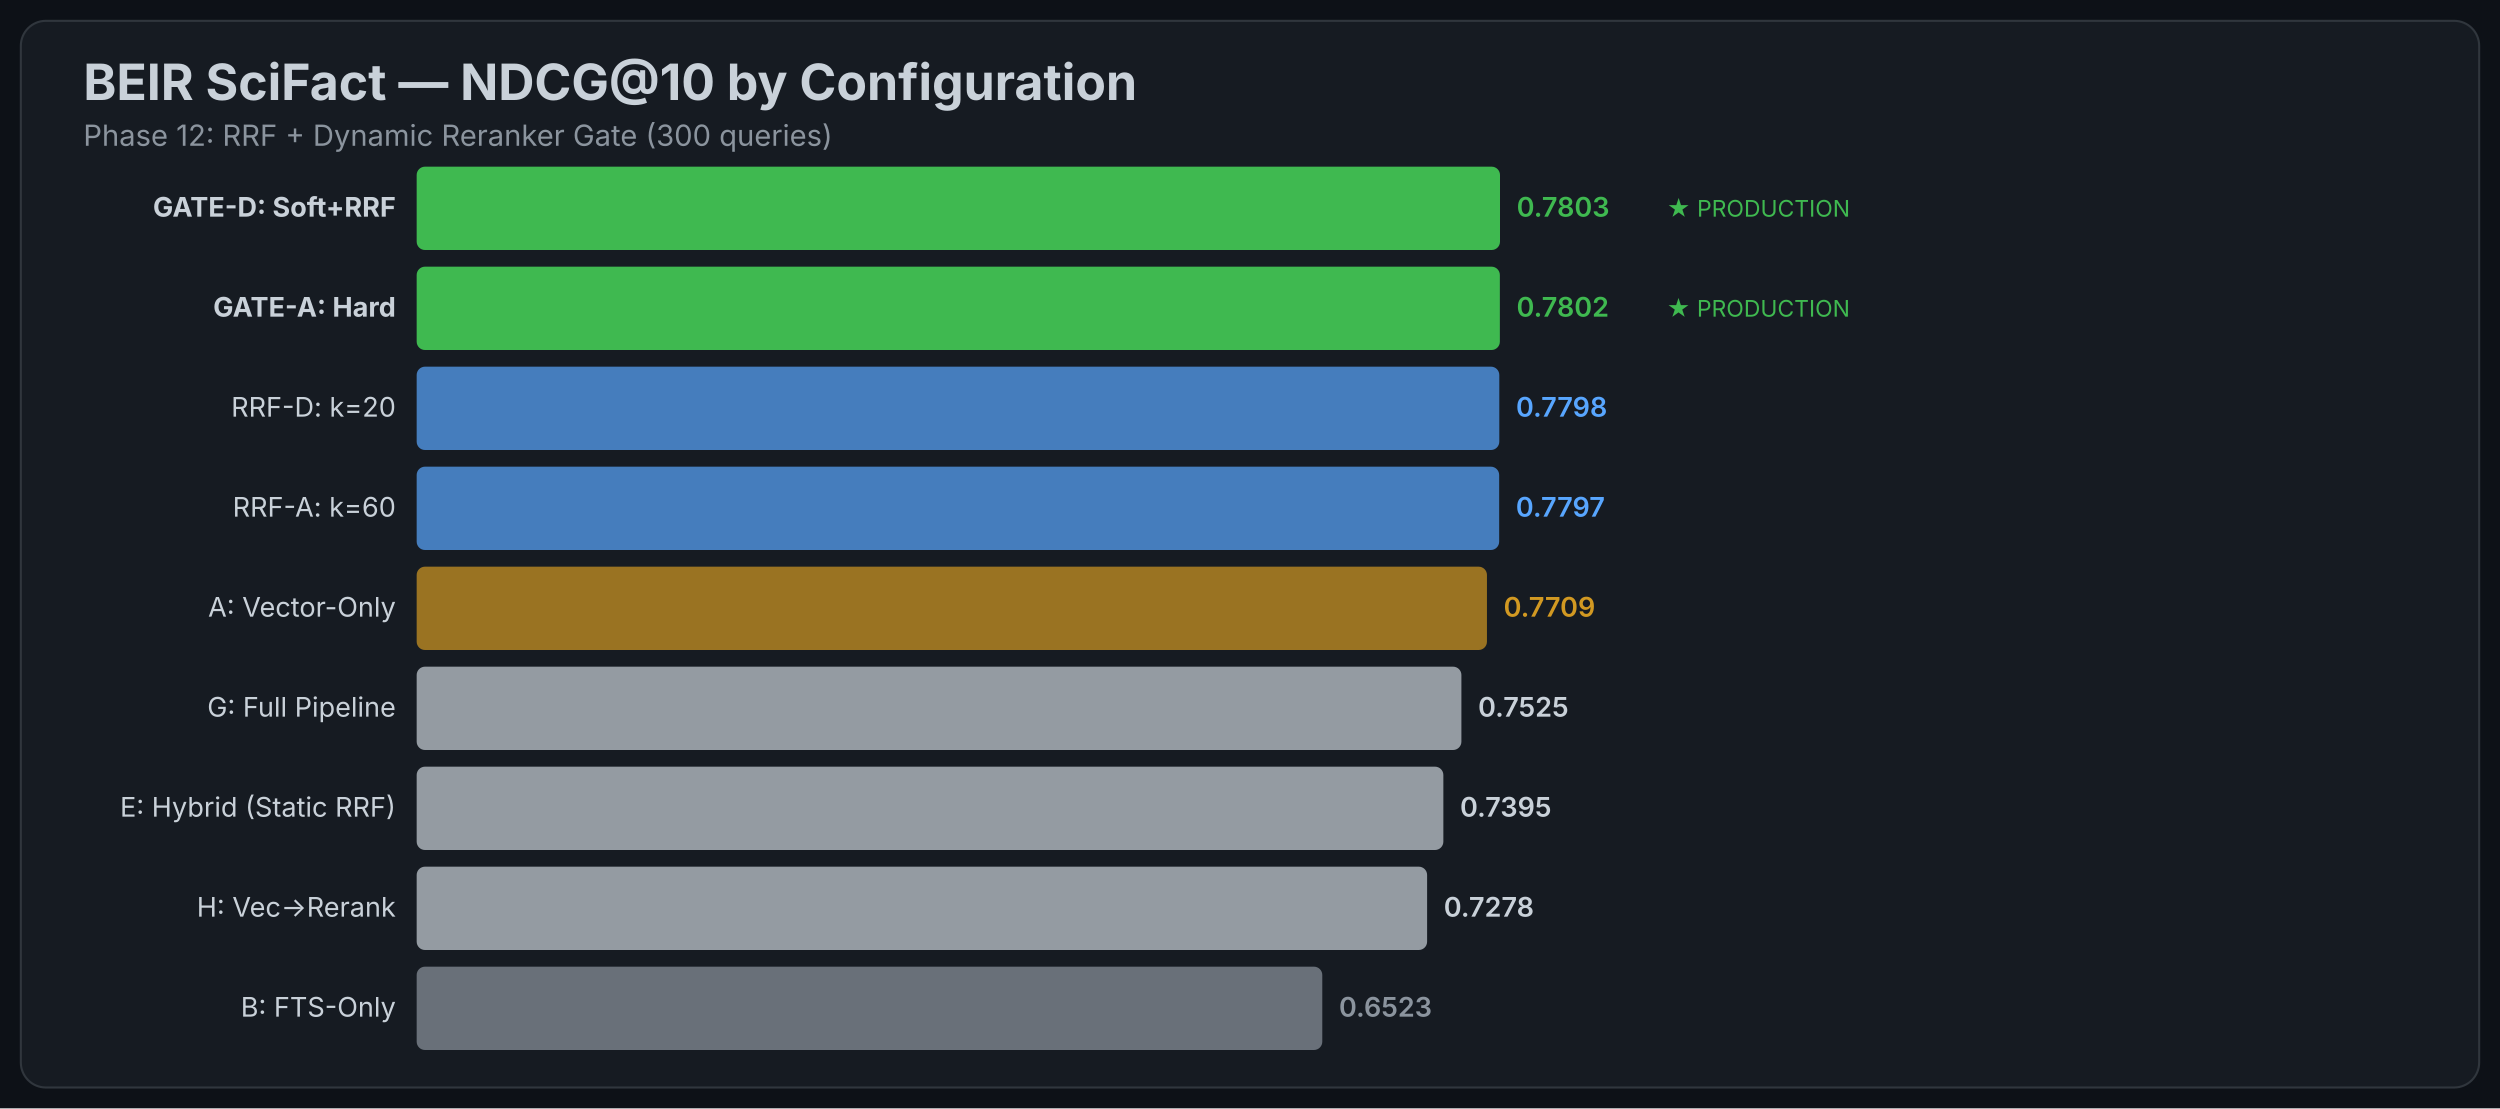
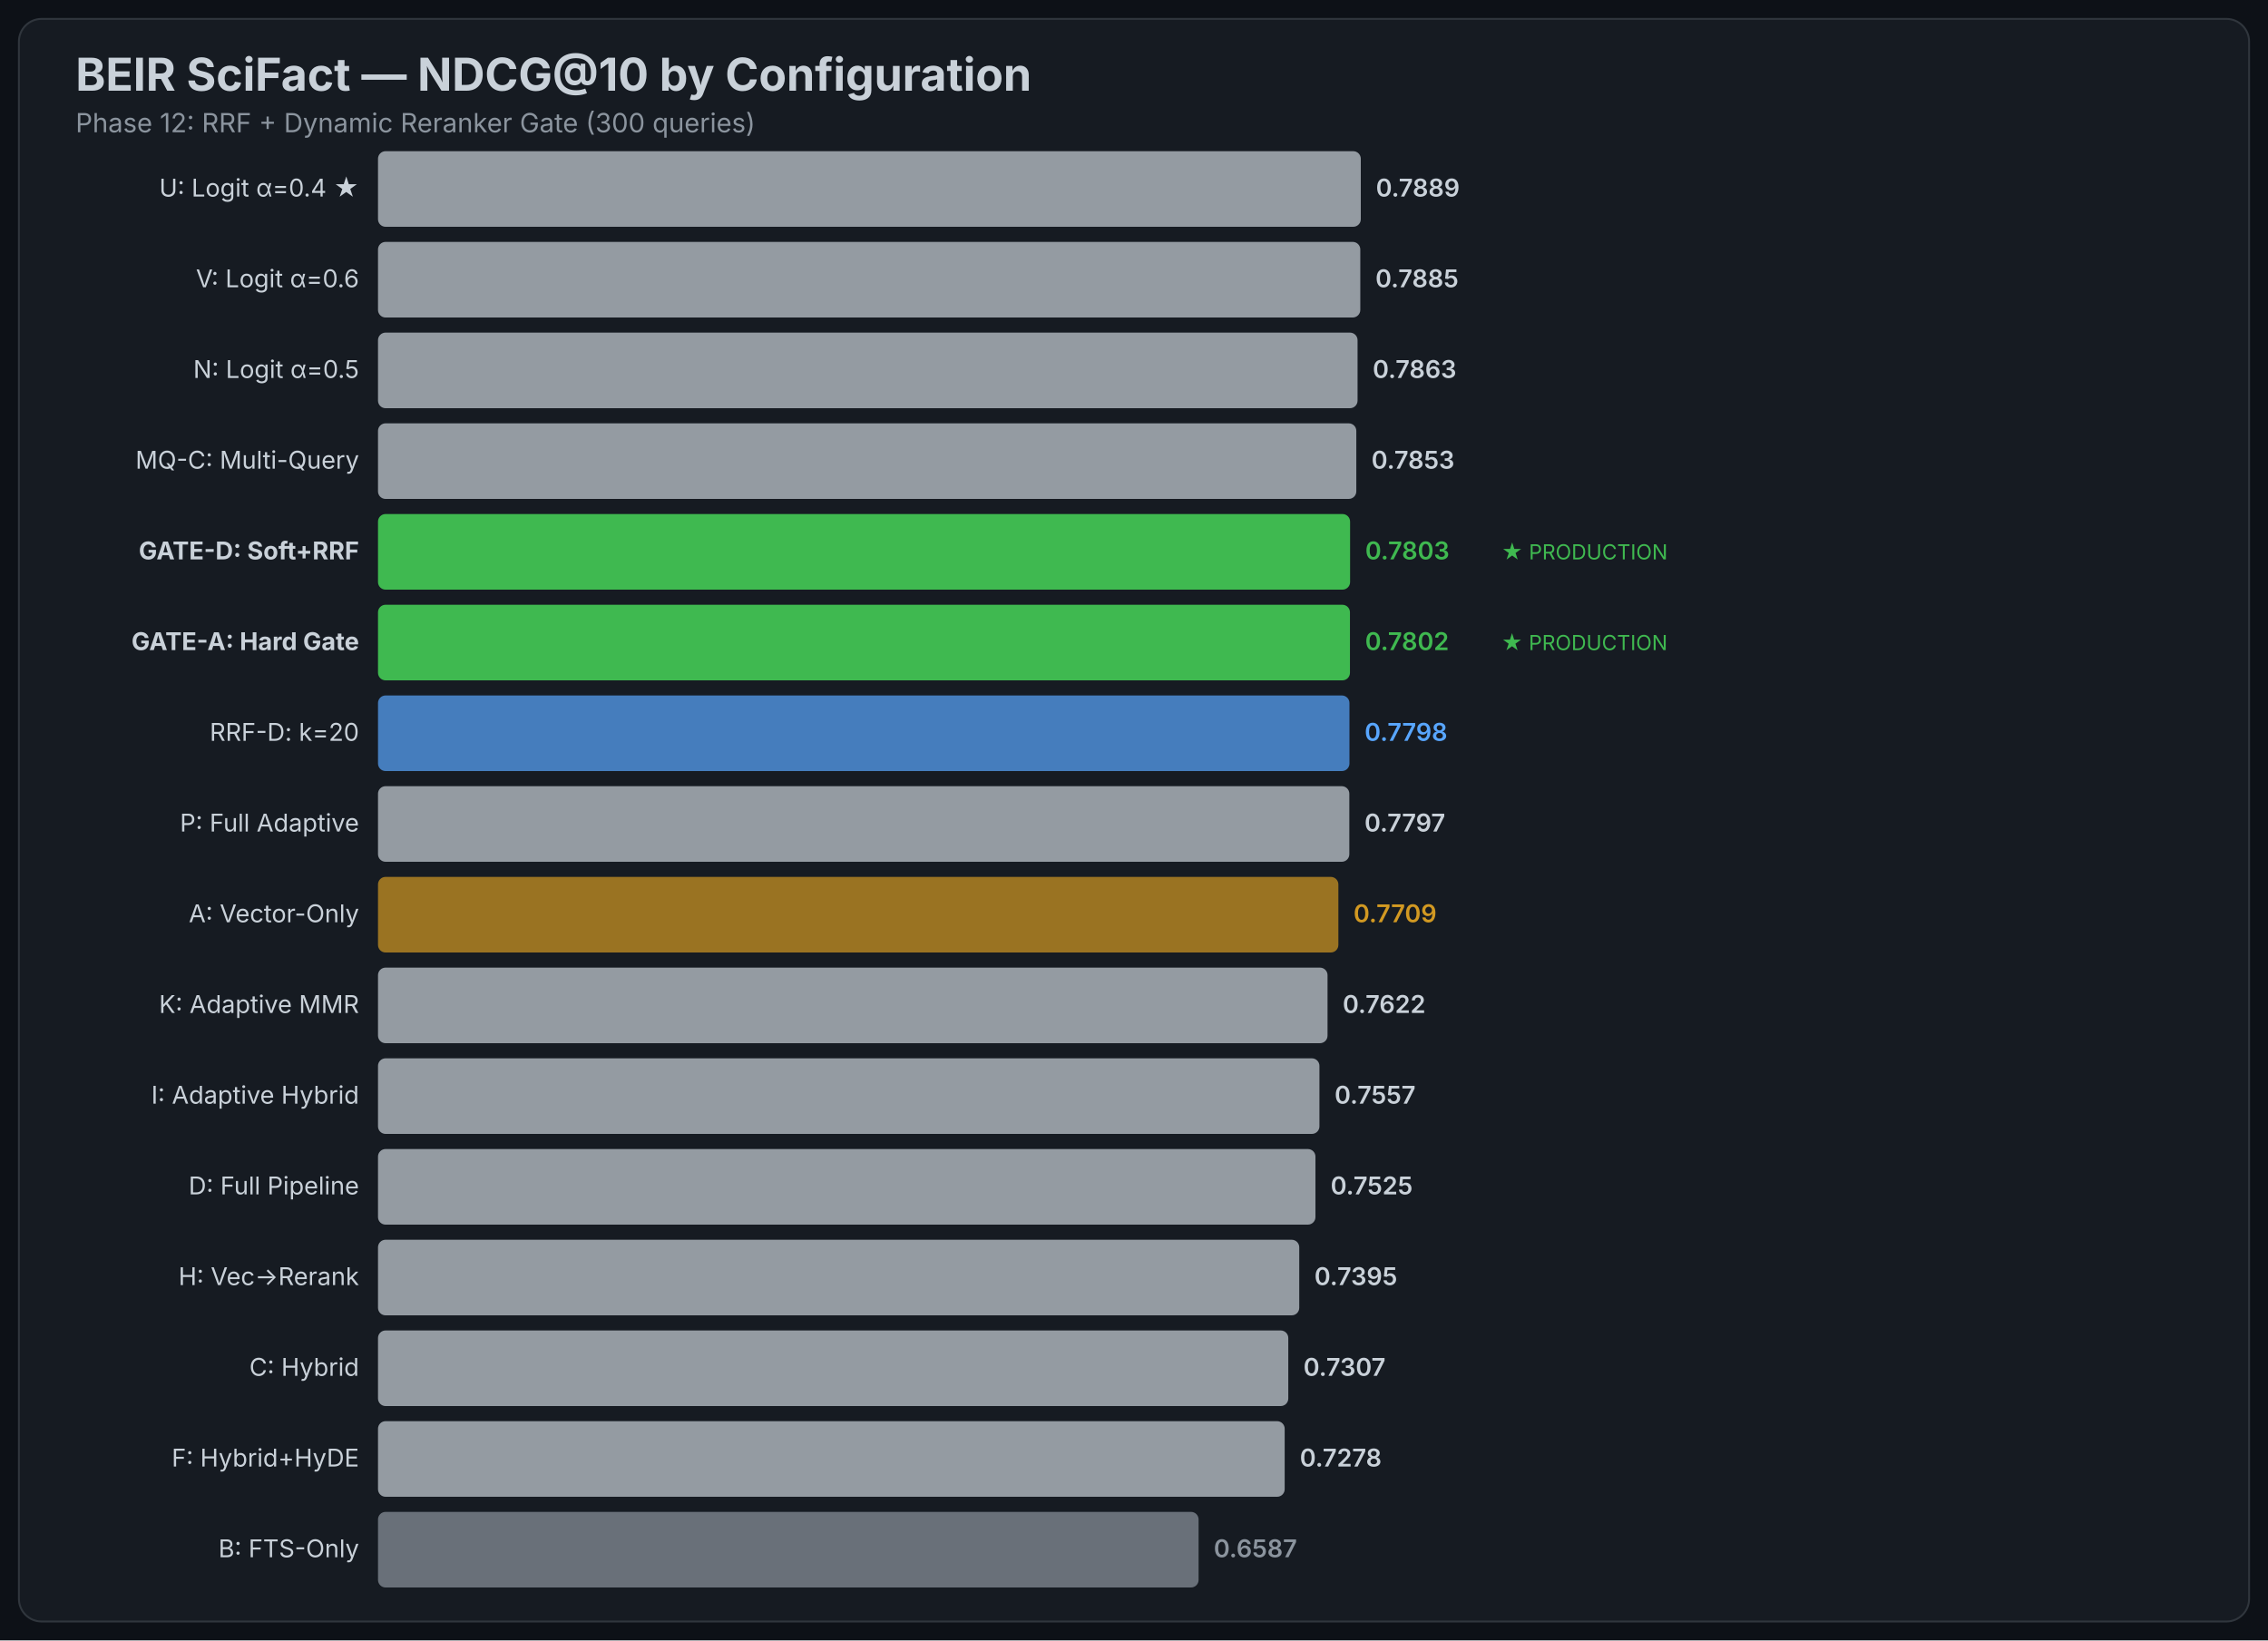
- <svg xmlns="http://www.w3.org/2000/svg" viewBox="0 0 1200 532" width="1200" height="532" role="img" aria-label="memory-spark chart">
+ <svg xmlns="http://www.w3.org/2000/svg" viewBox="0 0 1200 868" width="1200" height="868" role="img" aria-label="memory-spark chart">
  <defs>
    <style>text { font-family: -apple-system, BlinkMacSystemFont, 'Segoe UI', sans-serif; }</style>
  </defs>
-   <rect width="1200" height="532" fill="#0d1117" />
-   <rect x="10" y="10" width="1180" height="512" rx="12" fill="#161b22" stroke="#30363d" />
+   <rect width="1200" height="868" fill="#0d1117" />
+   <rect x="10" y="10" width="1180" height="848" rx="12" fill="#161b22" stroke="#30363d" />
  <text x="40" y="48" fill="#c9d1d9" font-size="24" font-weight="700">BEIR SciFact — NDCG@10 by Configuration</text>
  <text x="40" y="70" fill="#8b949e" font-size="14">Phase 12: RRF + Dynamic Reranker Gate (300 queries)</text>
-   <text x="190" y="104" text-anchor="end" fill="#c9d1d9" font-size="13" font-weight="700">GATE-D: Soft+RRF</text>
-   <rect x="200" y="80" width="520" height="40" rx="4" fill="#3fb950" opacity="1" />
-   <text x="728" y="104" fill="#3fb950" font-size="13" font-weight="600">0.7803</text>
-   <text x="800" y="104" fill="#3fb950" font-size="11">★ PRODUCTION</text>
-   <text x="190" y="152" text-anchor="end" fill="#c9d1d9" font-size="13" font-weight="700">GATE-A: Hard</text>
-   <rect x="200" y="128" width="519.933" height="40" rx="4" fill="#3fb950" opacity="1" />
-   <text x="727.933" y="152" fill="#3fb950" font-size="13" font-weight="600">0.7802</text>
-   <text x="799.933" y="152" fill="#3fb950" font-size="11">★ PRODUCTION</text>
-   <text x="190" y="200" text-anchor="end" fill="#c9d1d9" font-size="13" font-weight="400">RRF-D: k=20</text>
-   <rect x="200" y="176" width="519.667" height="40" rx="4" fill="#58a6ff" opacity="0.7" />
-   <text x="727.667" y="200" fill="#58a6ff" font-size="13" font-weight="600">0.7798</text>
-   <text x="190" y="248" text-anchor="end" fill="#c9d1d9" font-size="13" font-weight="400">RRF-A: k=60</text>
-   <rect x="200" y="224" width="519.6" height="40" rx="4" fill="#58a6ff" opacity="0.7" />
-   <text x="727.6" y="248" fill="#58a6ff" font-size="13" font-weight="600">0.7797</text>
-   <text x="190" y="296" text-anchor="end" fill="#c9d1d9" font-size="13" font-weight="400">A: Vector-Only</text>
-   <rect x="200" y="272" width="513.736" height="40" rx="4" fill="#d29922" opacity="0.7" />
-   <text x="721.736" y="296" fill="#d29922" font-size="13" font-weight="600">0.7709</text>
-   <text x="190" y="344" text-anchor="end" fill="#c9d1d9" font-size="13" font-weight="400">G: Full Pipeline</text>
-   <rect x="200" y="320" width="501.474" height="40" rx="4" fill="#c9d1d9" opacity="0.7" />
-   <text x="709.474" y="344" fill="#c9d1d9" font-size="13" font-weight="600">0.7525</text>
-   <text x="190" y="392" text-anchor="end" fill="#c9d1d9" font-size="13" font-weight="400">E: Hybrid (Static RRF)</text>
-   <rect x="200" y="368" width="492.81" height="40" rx="4" fill="#c9d1d9" opacity="0.7" />
-   <text x="700.81" y="392" fill="#c9d1d9" font-size="13" font-weight="600">0.7395</text>
-   <text x="190" y="440" text-anchor="end" fill="#c9d1d9" font-size="13" font-weight="400">H: Vec→Rerank</text>
-   <rect x="200" y="416" width="485.013" height="40" rx="4" fill="#c9d1d9" opacity="0.7" />
-   <text x="693.013" y="440" fill="#c9d1d9" font-size="13" font-weight="600">0.7278</text>
-   <text x="190" y="488" text-anchor="end" fill="#c9d1d9" font-size="13" font-weight="400">B: FTS-Only</text>
-   <rect x="200" y="464" width="434.699" height="40" rx="4" fill="#8b949e" opacity="0.7" />
-   <text x="642.699" y="488" fill="#8b949e" font-size="13" font-weight="600">0.6523</text>
+   <text x="190" y="104" text-anchor="end" fill="#c9d1d9" font-size="13" font-weight="400">U: Logit α=0.4 ★</text>
+   <rect x="200" y="80" width="520" height="40" rx="4" fill="#c9d1d9" opacity="0.7" />
+   <text x="728" y="104" fill="#c9d1d9" font-size="13" font-weight="600">0.7889</text>
+   <text x="190" y="152" text-anchor="end" fill="#c9d1d9" font-size="13" font-weight="400">V: Logit α=0.6</text>
+   <rect x="200" y="128" width="519.736" height="40" rx="4" fill="#c9d1d9" opacity="0.7" />
+   <text x="727.736" y="152" fill="#c9d1d9" font-size="13" font-weight="600">0.7885</text>
+   <text x="190" y="200" text-anchor="end" fill="#c9d1d9" font-size="13" font-weight="400">N: Logit α=0.5</text>
+   <rect x="200" y="176" width="518.286" height="40" rx="4" fill="#c9d1d9" opacity="0.7" />
+   <text x="726.286" y="200" fill="#c9d1d9" font-size="13" font-weight="600">0.7863</text>
+   <text x="190" y="248" text-anchor="end" fill="#c9d1d9" font-size="13" font-weight="400">MQ-C: Multi-Query</text>
+   <rect x="200" y="224" width="517.627" height="40" rx="4" fill="#c9d1d9" opacity="0.7" />
+   <text x="725.627" y="248" fill="#c9d1d9" font-size="13" font-weight="600">0.7853</text>
+   <text x="190" y="296" text-anchor="end" fill="#c9d1d9" font-size="13" font-weight="700">GATE-D: Soft+RRF</text>
+   <rect x="200" y="272" width="514.331" height="40" rx="4" fill="#3fb950" opacity="1" />
+   <text x="722.331" y="296" fill="#3fb950" font-size="13" font-weight="600">0.7803</text>
+   <text x="794.331" y="296" fill="#3fb950" font-size="11">★ PRODUCTION</text>
+   <text x="190" y="344" text-anchor="end" fill="#c9d1d9" font-size="13" font-weight="700">GATE-A: Hard Gate</text>
+   <rect x="200" y="320" width="514.265" height="40" rx="4" fill="#3fb950" opacity="1" />
+   <text x="722.265" y="344" fill="#3fb950" font-size="13" font-weight="600">0.7802</text>
+   <text x="794.265" y="344" fill="#3fb950" font-size="11">★ PRODUCTION</text>
+   <text x="190" y="392" text-anchor="end" fill="#c9d1d9" font-size="13" font-weight="400">RRF-D: k=20</text>
+   <rect x="200" y="368" width="514.002" height="40" rx="4" fill="#58a6ff" opacity="0.7" />
+   <text x="722.002" y="392" fill="#58a6ff" font-size="13" font-weight="600">0.7798</text>
+   <text x="190" y="440" text-anchor="end" fill="#c9d1d9" font-size="13" font-weight="400">P: Full Adaptive</text>
+   <rect x="200" y="416" width="513.936" height="40" rx="4" fill="#c9d1d9" opacity="0.7" />
+   <text x="721.936" y="440" fill="#c9d1d9" font-size="13" font-weight="600">0.7797</text>
+   <text x="190" y="488" text-anchor="end" fill="#c9d1d9" font-size="13" font-weight="400">A: Vector-Only</text>
+   <rect x="200" y="464" width="508.135" height="40" rx="4" fill="#d29922" opacity="0.7" />
+   <text x="716.135" y="488" fill="#d29922" font-size="13" font-weight="600">0.7709</text>
+   <text x="190" y="536" text-anchor="end" fill="#c9d1d9" font-size="13" font-weight="400">K: Adaptive MMR</text>
+   <rect x="200" y="512" width="502.401" height="40" rx="4" fill="#c9d1d9" opacity="0.7" />
+   <text x="710.401" y="536" fill="#c9d1d9" font-size="13" font-weight="600">0.7622</text>
+   <text x="190" y="584" text-anchor="end" fill="#c9d1d9" font-size="13" font-weight="400">I: Adaptive Hybrid</text>
+   <rect x="200" y="560" width="498.116" height="40" rx="4" fill="#c9d1d9" opacity="0.7" />
+   <text x="706.116" y="584" fill="#c9d1d9" font-size="13" font-weight="600">0.7557</text>
+   <text x="190" y="632" text-anchor="end" fill="#c9d1d9" font-size="13" font-weight="400">D: Full Pipeline</text>
+   <rect x="200" y="608" width="496.007" height="40" rx="4" fill="#c9d1d9" opacity="0.7" />
+   <text x="704.007" y="632" fill="#c9d1d9" font-size="13" font-weight="600">0.7525</text>
+   <text x="190" y="680" text-anchor="end" fill="#c9d1d9" font-size="13" font-weight="400">H: Vec→Rerank</text>
+   <rect x="200" y="656" width="487.438" height="40" rx="4" fill="#c9d1d9" opacity="0.7" />
+   <text x="695.438" y="680" fill="#c9d1d9" font-size="13" font-weight="600">0.7395</text>
+   <text x="190" y="728" text-anchor="end" fill="#c9d1d9" font-size="13" font-weight="400">C: Hybrid</text>
+   <rect x="200" y="704" width="481.638" height="40" rx="4" fill="#c9d1d9" opacity="0.7" />
+   <text x="689.638" y="728" fill="#c9d1d9" font-size="13" font-weight="600">0.7307</text>
+   <text x="190" y="776" text-anchor="end" fill="#c9d1d9" font-size="13" font-weight="400">F: Hybrid+HyDE</text>
+   <rect x="200" y="752" width="479.726" height="40" rx="4" fill="#c9d1d9" opacity="0.7" />
+   <text x="687.726" y="776" fill="#c9d1d9" font-size="13" font-weight="600">0.7278</text>
+   <text x="190" y="824" text-anchor="end" fill="#c9d1d9" font-size="13" font-weight="400">B: FTS-Only</text>
+   <rect x="200" y="800" width="434.179" height="40" rx="4" fill="#8b949e" opacity="0.7" />
+   <text x="642.179" y="824" fill="#8b949e" font-size="13" font-weight="600">0.6587</text>
</svg>
